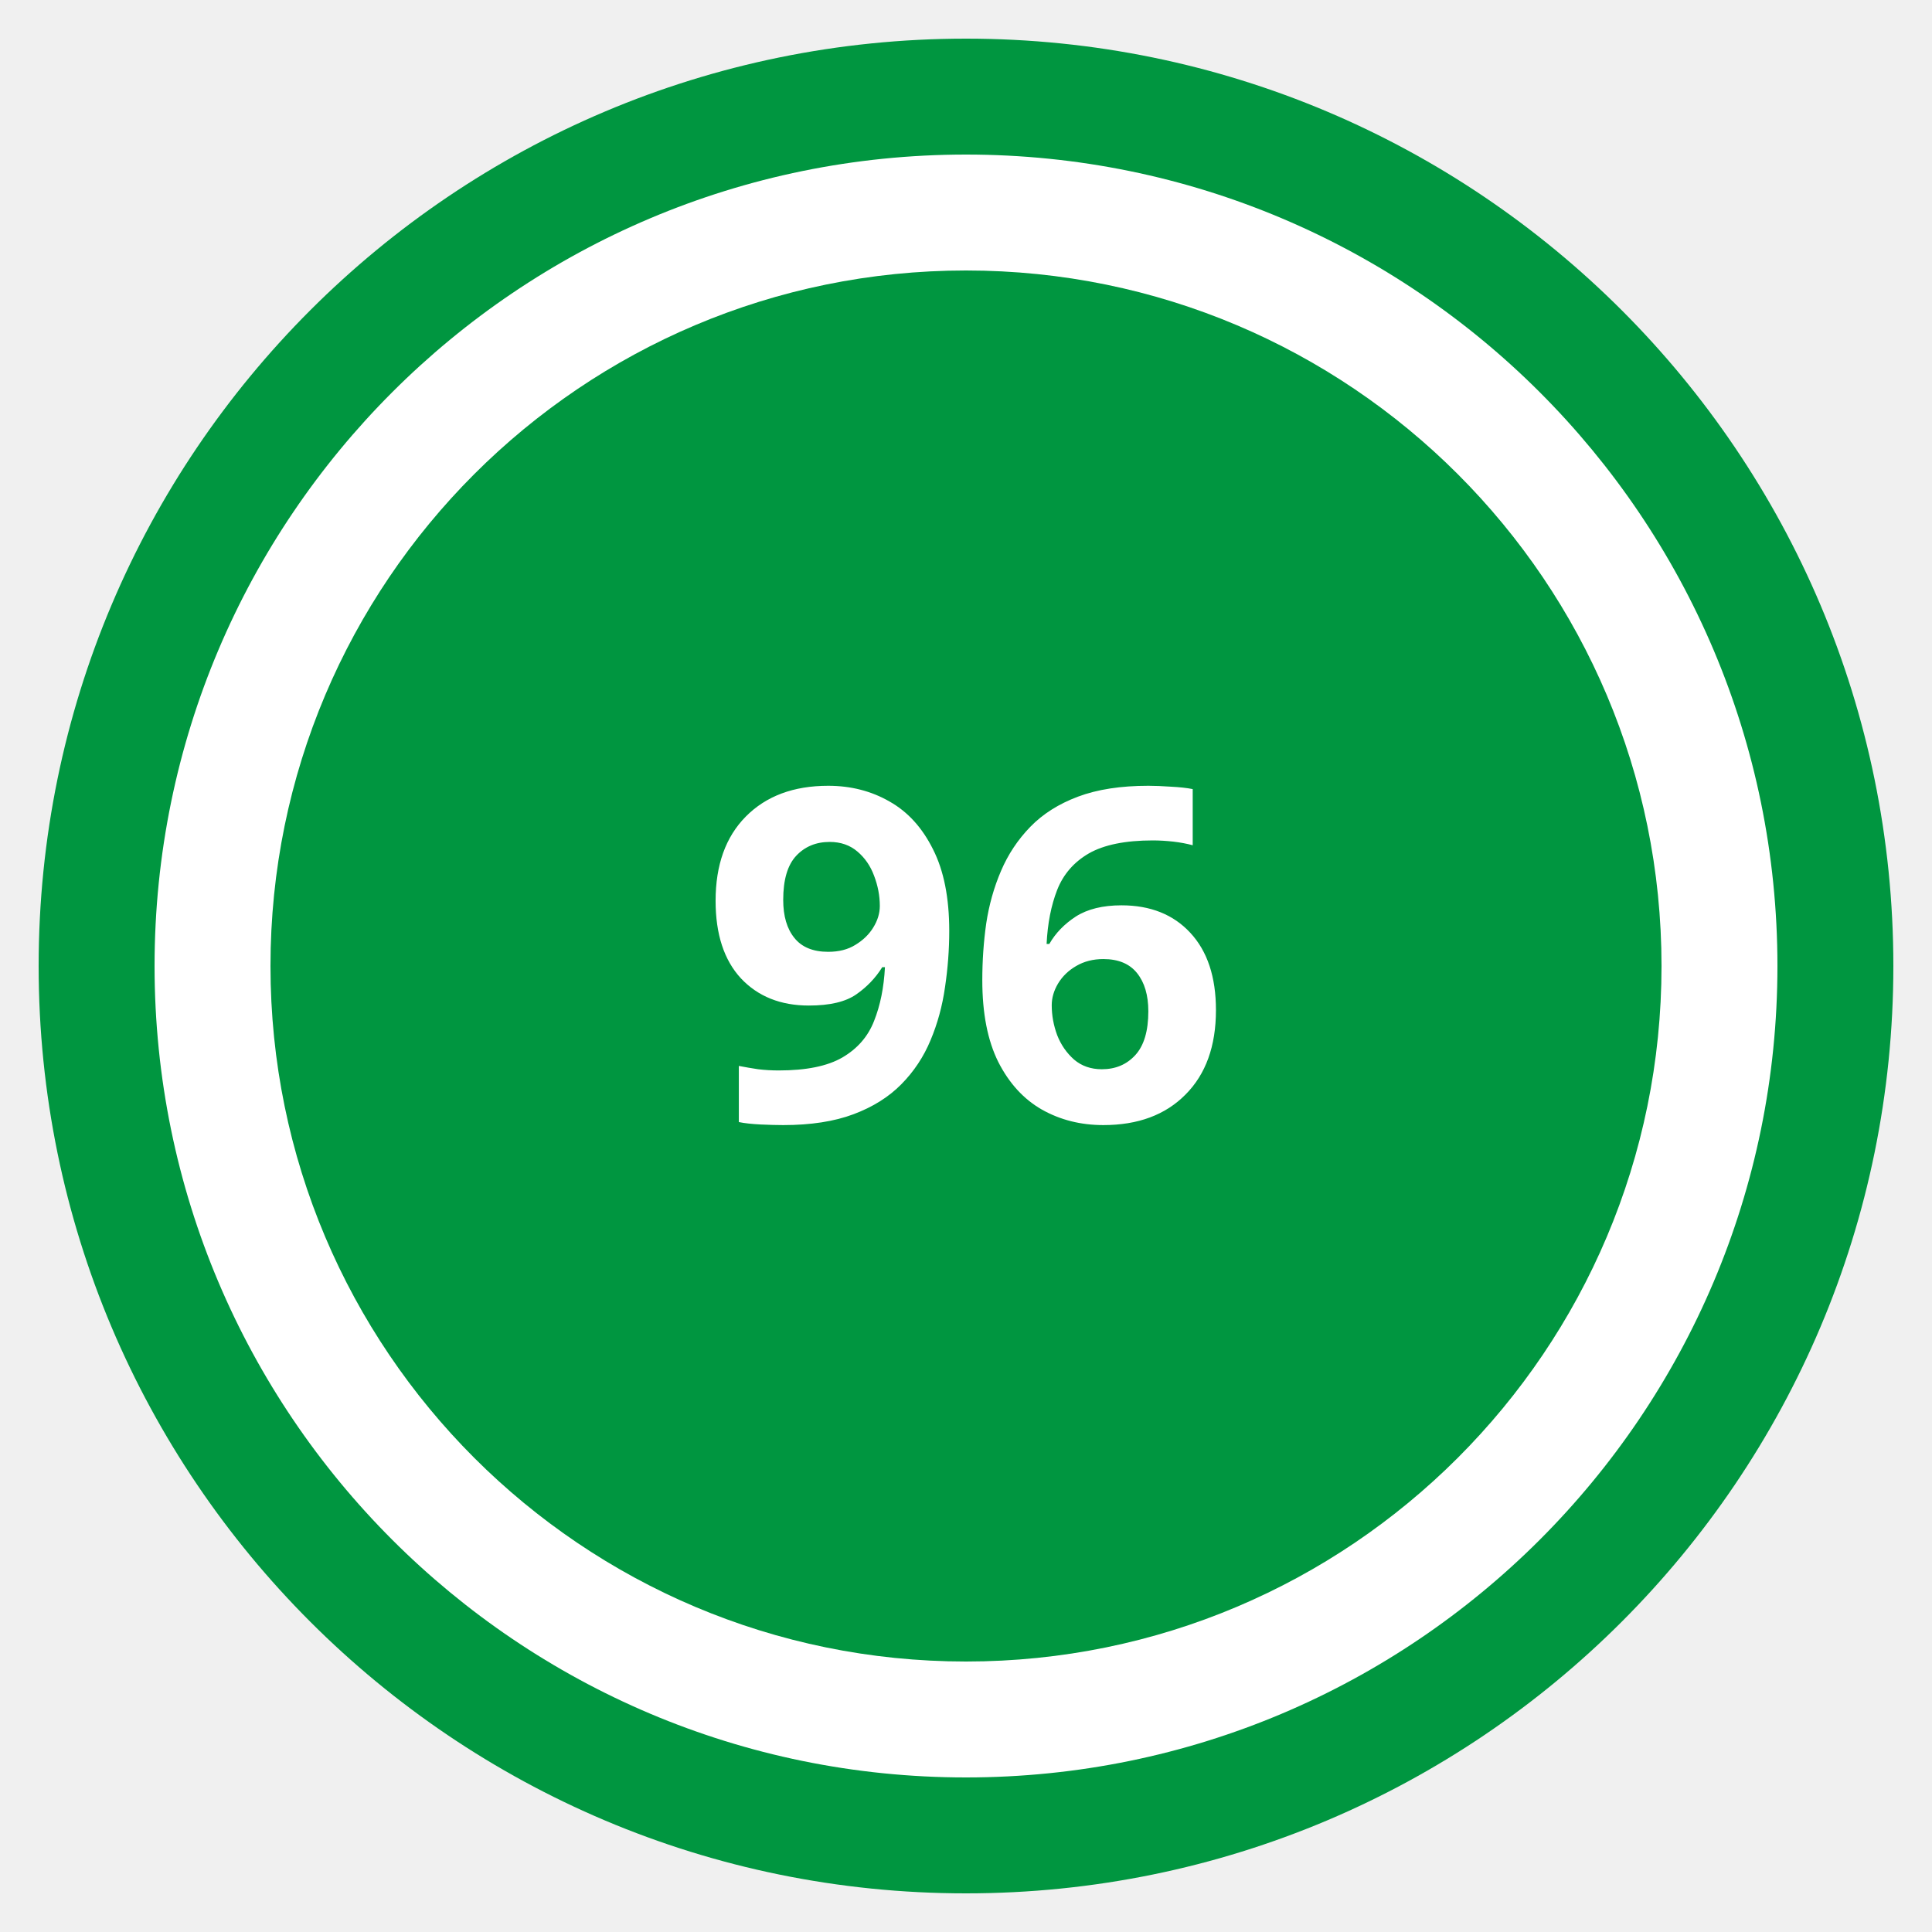
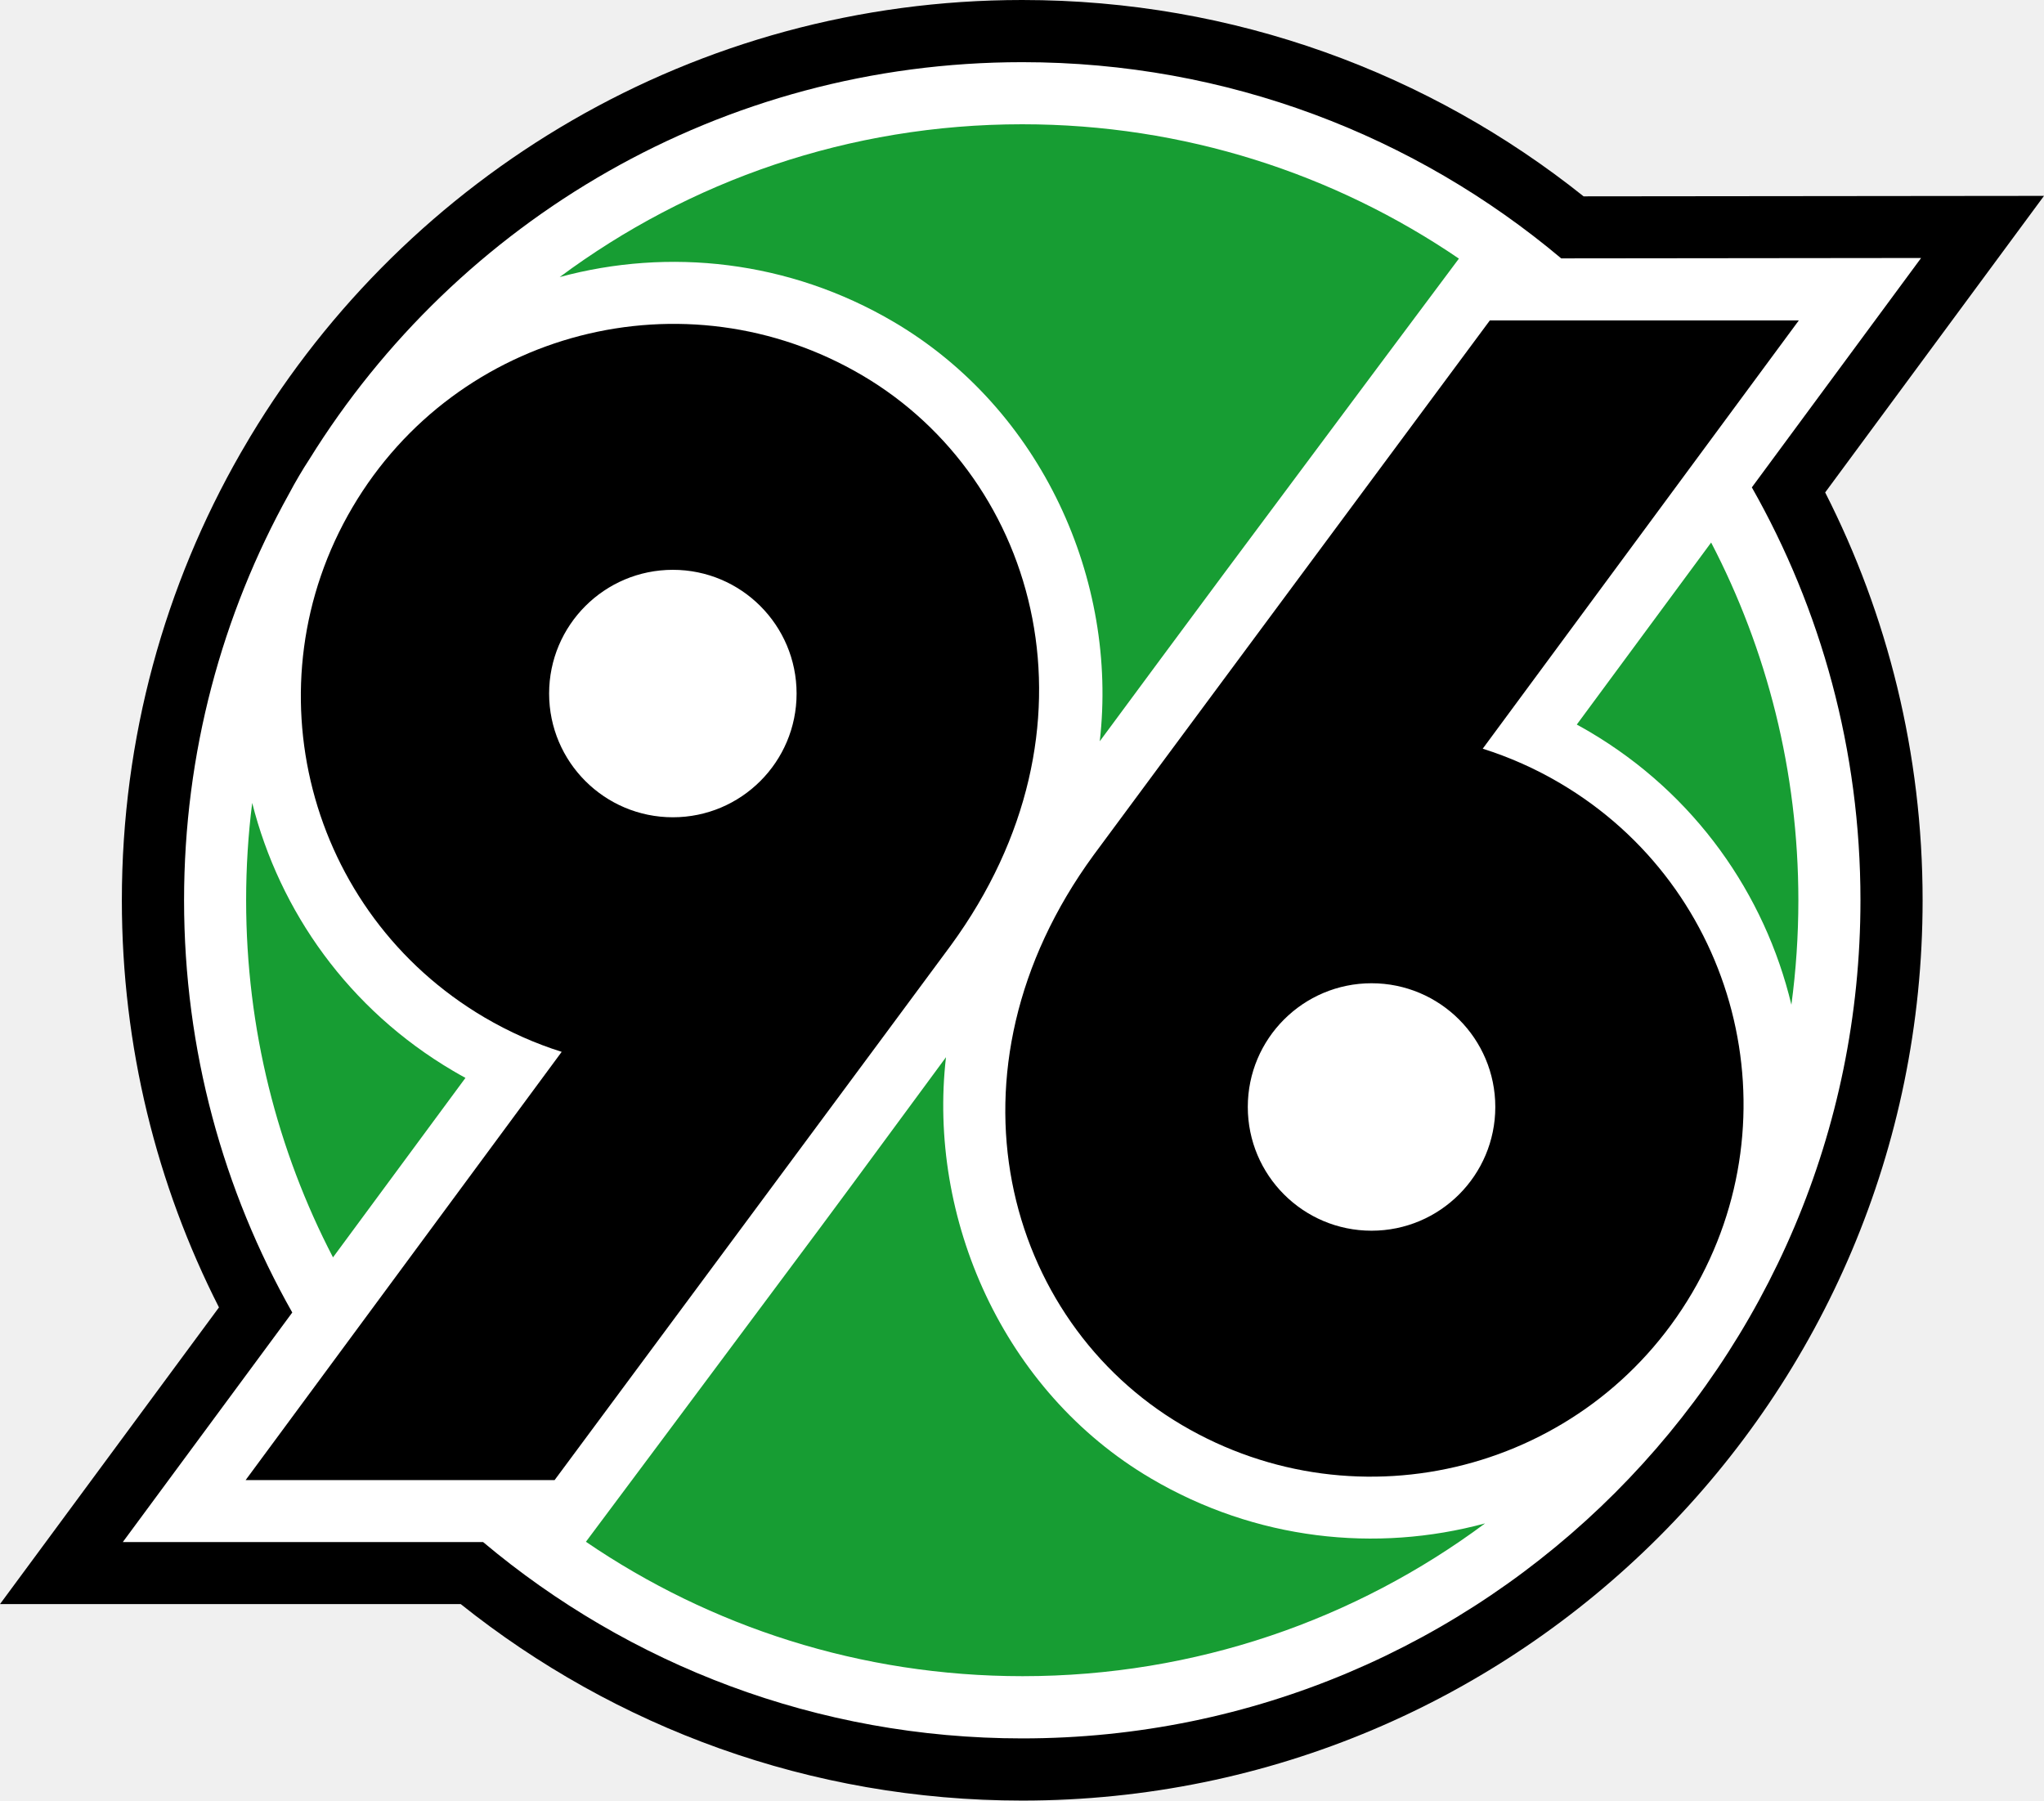
- <svg xmlns="http://www.w3.org/2000/svg" width="100" height="100" viewBox="0 0 100 100">
-   <circle cx="50" cy="50" r="48" fill="#009640" />
-   <circle cx="50" cy="50" r="42" fill="#ffffff" />
-   <circle cx="50" cy="50" r="36" fill="#009640" />
-   <text x="50" y="58" font-family="Arial Black, sans-serif" font-size="24" font-weight="900" fill="#ffffff" text-anchor="middle">96</text>
+ <svg xmlns="http://www.w3.org/2000/svg" version="1.1" id="Ebene_1" x="0px" y="0px" width="566px" height="498.643px" viewBox="0 0 566 498.643" enable-background="new 0 0 566 498.643" xml:space="preserve">
+   <path d="M438.51,54.375L566,54.246l-60.596,82.126c17.255,33.903,26.982,72.292,26.982,112.949  c0,137.696-111.618,249.321-249.322,249.321c-58.801,0-112.857-20.358-155.491-54.414H0l60.634-82.164  c-17.202-33.857-26.891-72.171-26.891-112.744c0-45.06,11.948-87.32,32.861-123.801c0.456-0.814,0.935-1.635,1.407-2.449  c0.418-0.715,0.852-1.43,1.285-2.137C112.911,48.474,192.322,0,283.064,0C341.851,0,395.892,20.343,438.51,54.375 M66.604,125.52  c0.882-1.536,1.779-3.065,2.692-4.586c-0.434,0.708-0.867,1.422-1.285,2.137C67.54,123.885,67.061,124.706,66.604,125.52z" />
+   <path fill="#FFFFFF" d="M50.969,249.321c0-40.823,10.533-79.183,29.036-112.516c0.89-1.681,1.825-3.361,2.806-5.019  c0.92-1.567,1.878-3.11,2.859-4.609c40.922-66.011,114.029-109.96,197.395-109.96c56.84,0,108.903,20.427,149.248,54.337  l99.656-0.106l-46.87,63.524c19.149,33.751,30.078,72.772,30.078,114.348c0,128.189-103.922,232.104-232.111,232.104  c-56.847,0-108.926-20.442-149.286-54.368H34.002l46.93-63.578C61.851,329.774,50.969,290.822,50.969,249.321" />
+   <path d="M468.512,358.125c-28.914,49.098-92.142,65.441-141.224,36.519c-49.083-28.914-68.202-97.959-24.473-157.826  c4.411-6.039,109.732-148.077,109.732-148.077h85.556l-87.526,118.6c7.331,2.312,14.51,5.476,21.416,9.552  C481.075,245.808,497.434,309.043,468.512,358.125 M414.06,306.557c0-18.921-15.347-34.261-34.268-34.261  c-18.921,0-34.268,15.339-34.268,34.261c0,18.929,15.347,34.268,34.268,34.268C398.713,340.824,414.06,325.485,414.06,306.557z" />
+   <path fill="#179D33" d="M473.828,150.244l-37.204,50.414c1.179,0.639,2.335,1.3,3.499,1.977  c29.279,17.256,48.581,44.983,55.927,75.609c1.27-9.46,1.932-19.111,1.932-28.922C497.981,213.585,489.258,179.888,473.828,150.244z  " />
+   <path fill="#179D33" d="M69.836,222.354c-1.118,8.83-1.681,17.834-1.681,26.967c0,35.66,8.677,69.289,24.055,98.888l36.679-49.706  c-1.171-0.631-2.32-1.293-3.476-1.97C96.583,279.551,77.434,252.417,69.836,222.354z" />
+   <path d="M97.595,140.502c28.906-49.09,92.142-65.433,141.232-36.519c49.083,28.921,68.201,97.967,24.473,157.826  c-4.418,6.046-109.732,148.084-109.732,148.084H68.011l87.525-118.6c-7.331-2.312-14.51-5.491-21.416-9.552  C85.039,252.827,68.681,189.592,97.595,140.502 M152.054,192.071c0,18.921,15.339,34.26,34.268,34.26  c18.921,0,34.26-15.339,34.26-34.26c0-18.929-15.339-34.268-34.26-34.268C167.393,157.803,152.054,173.143,152.054,192.071z" />
+   <path fill="#179D33" d="M283.064,34.413c44.839,0,86.461,13.727,120.919,37.204c-1.141,1.513-35.28,47.211-64.901,87.008  c-11.134,14.959-24.48,33.051-34.549,46.657c5.118-44.474-15.948-91.914-56.992-116.098c-29.059-17.119-62.384-20.632-92.553-12.457  C190.755,50.14,235.077,34.413,283.064,34.413" />
+   <path fill="#179D33" d="M283.148,464.192c-44.832,0-86.461-13.727-120.904-37.219c1.125-1.506,35.271-47.204,64.893-87.001  c11.126-14.951,24.747-33.591,34.815-47.196c-5.118,44.474,15.682,92.461,56.718,116.63c29.059,17.126,62.384,20.647,92.56,12.472  C375.465,448.465,331.143,464.192,283.148,464.192" />
</svg>
